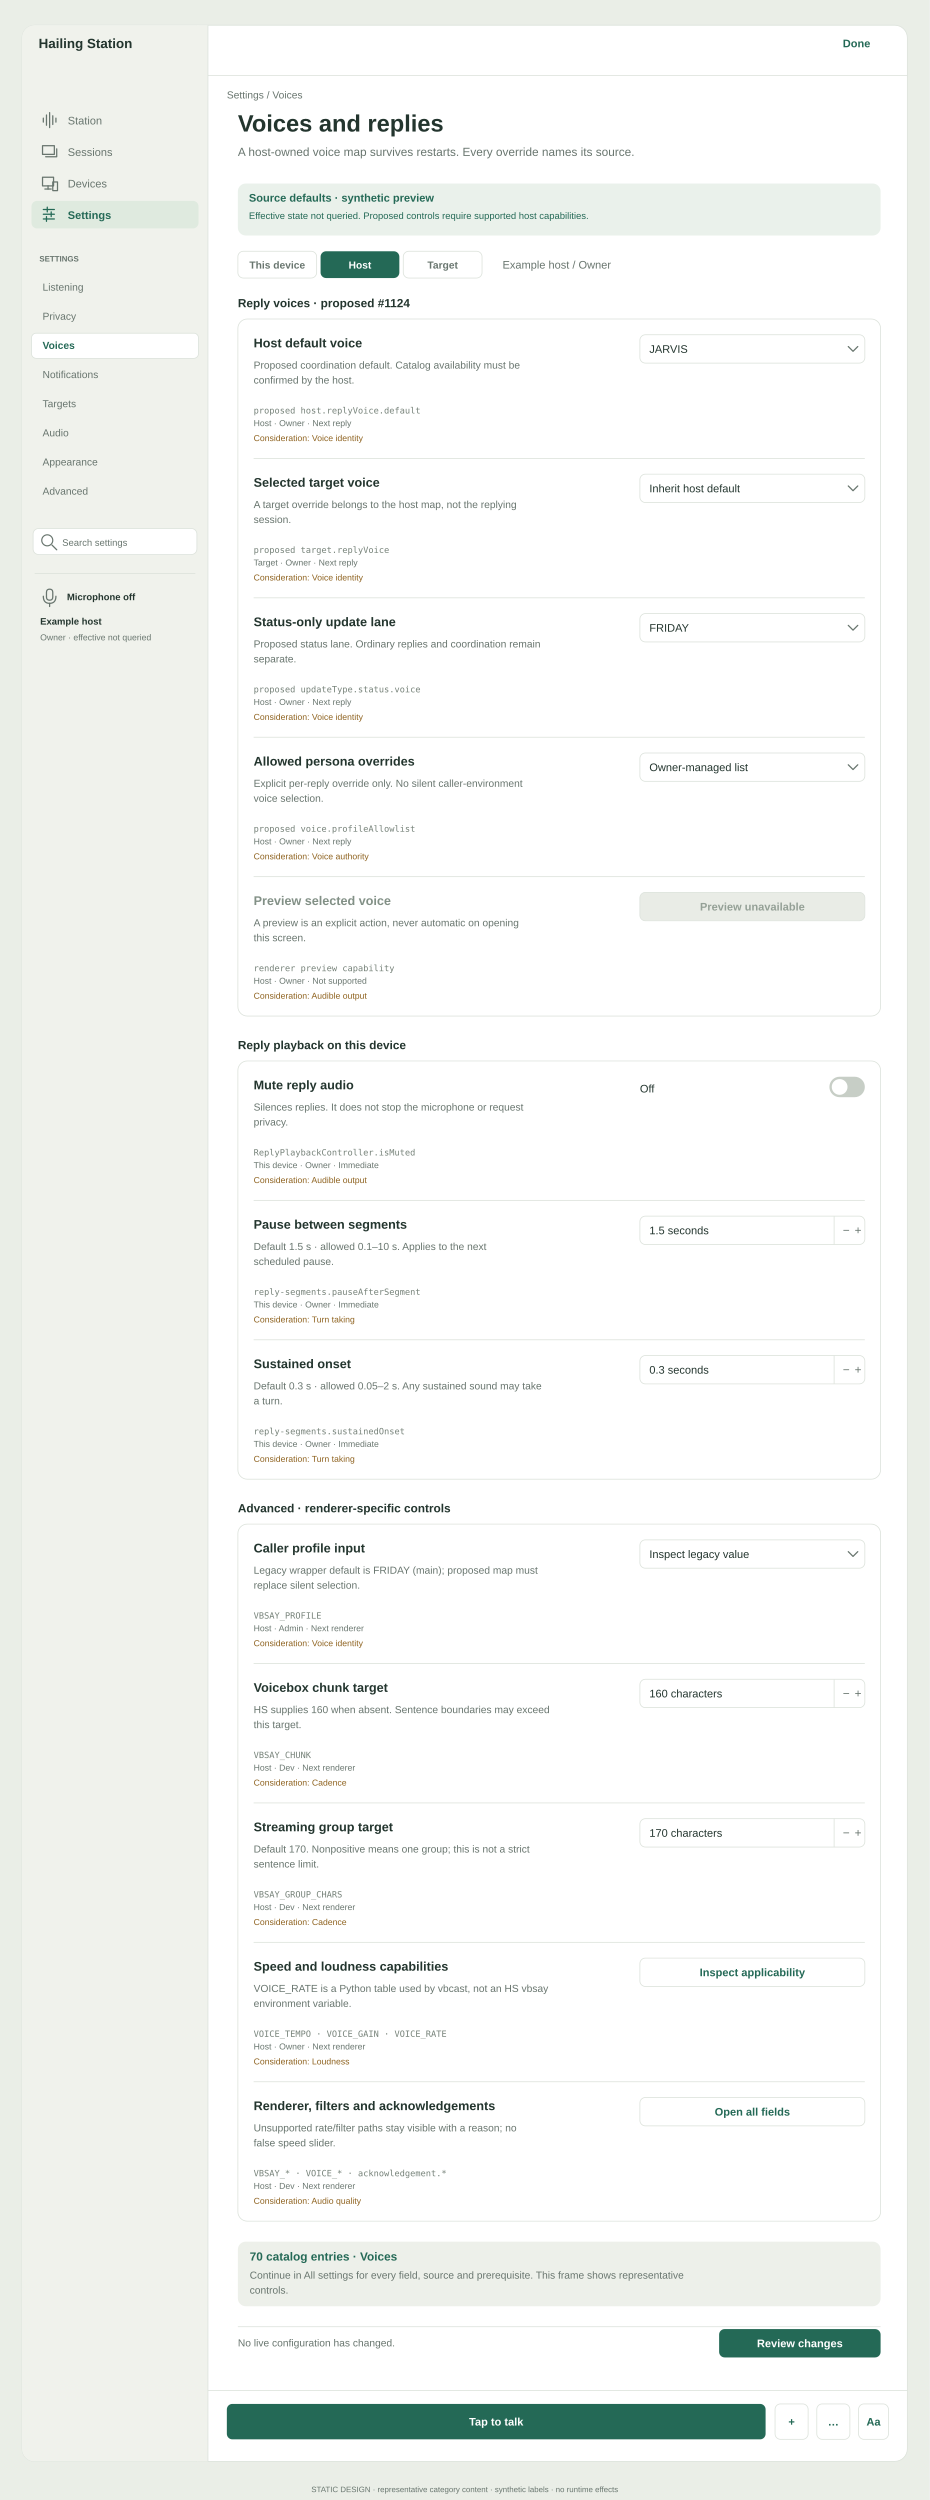
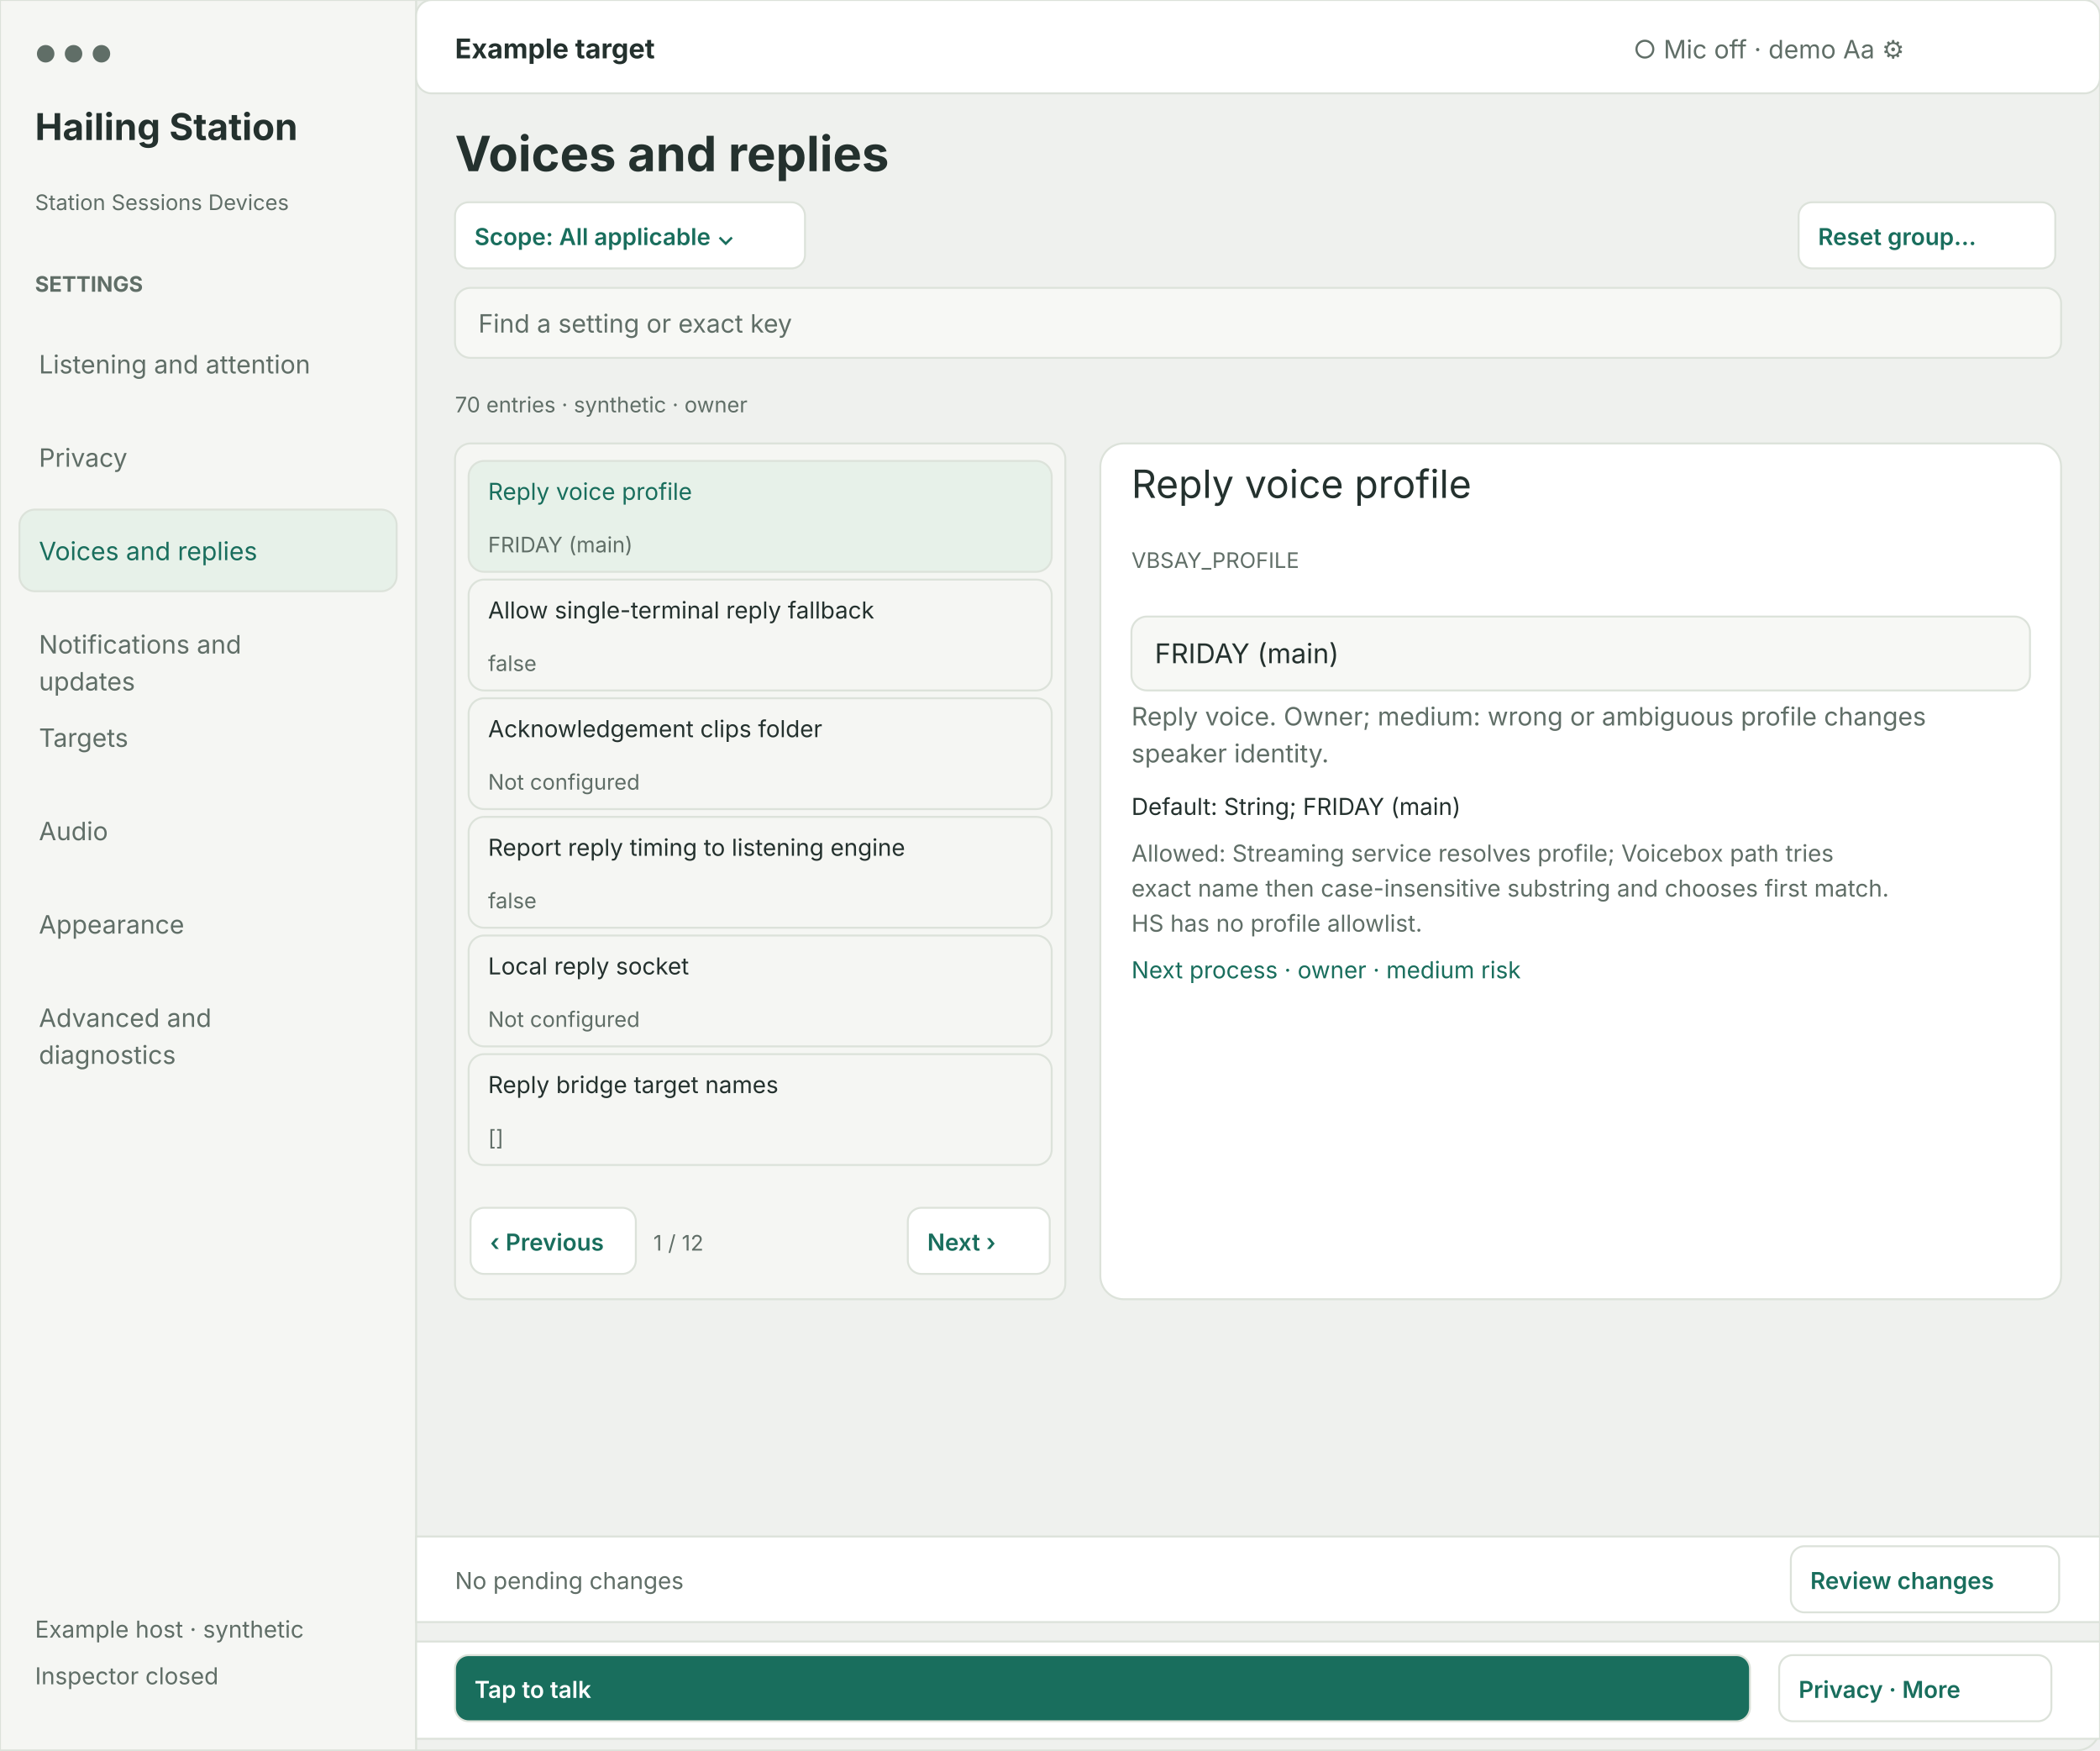
- <svg xmlns="http://www.w3.org/2000/svg" width="1180" height="3174" viewBox="0 0 1180 3174" role="img" aria-labelledby="title desc">
-   <g font-family="-apple-system, BlinkMacSystemFont, SF Pro Text, Helvetica Neue, Arial, sans-serif">
-     <rect x="0" y="0" width="1180" height="3174" rx="0" fill="#EAEEE7" />
-     <rect x="28" y="32" width="1124" height="3093" rx="16" fill="#FFFFFF" stroke="#DCE2DB" stroke-width="1" />
-     <rect x="28" y="32" width="236" height="3093" rx="16" fill="#F0F2EC" />
-     <rect x="250" y="32" width="14" height="3093" rx="0" fill="#F0F2EC" />
-     <path d="M264 32L264 3125" stroke="#DCE2DB" />
-     <text x="49" y="61" font-size="17" fill="#23352E" font-weight="650">Hailing Station</text>
-     <text x="1105" y="60" font-size="14" fill="#246956" font-weight="550" text-anchor="end">Done</text>
-     <path d="M264 96H1152" stroke="#DCE2DB" />
-     <text x="288" y="125" font-size="13" fill="#68756E" font-weight="400">Settings  /  Voices</text>
-     <path d="M55 150V155" fill="none" stroke="#68756E" stroke-width="1.6" stroke-linecap="round" stroke-linejoin="round" />
-     <path d="M59 146V159" fill="none" stroke="#68756E" stroke-width="1.6" stroke-linecap="round" stroke-linejoin="round" />
-     <path d="M63 143V162" fill="none" stroke="#68756E" stroke-width="1.6" stroke-linecap="round" stroke-linejoin="round" />
-     <path d="M67 147V158" fill="none" stroke="#68756E" stroke-width="1.6" stroke-linecap="round" stroke-linejoin="round" />
-     <path d="M71 150V155" fill="none" stroke="#68756E" stroke-width="1.6" stroke-linecap="round" stroke-linejoin="round" />
-     <text x="86" y="158" font-size="14" fill="#68756E" font-weight="400">Station</text>
-     <path d="M54 185H69V196H54Z" fill="none" stroke="#68756E" stroke-width="1.6" stroke-linecap="round" stroke-linejoin="round" />
-     <path d="M58 199H72V189" fill="none" stroke="#68756E" stroke-width="1.6" stroke-linecap="round" stroke-linejoin="round" />
-     <text x="86" y="198" font-size="14" fill="#68756E" font-weight="400">Sessions</text>
-     <path d="M54 225H68V236H54Z" fill="none" stroke="#68756E" stroke-width="1.6" stroke-linecap="round" stroke-linejoin="round" />
-     <path d="M61 236V240" fill="none" stroke="#68756E" stroke-width="1.6" stroke-linecap="round" stroke-linejoin="round" />
-     <path d="M57 240H65" fill="none" stroke="#68756E" stroke-width="1.6" stroke-linecap="round" stroke-linejoin="round" />
-     <path d="M67 231H73V242H67Z" fill="none" stroke="#68756E" stroke-width="1.6" stroke-linecap="round" stroke-linejoin="round" />
-     <text x="86" y="238" font-size="14" fill="#68756E" font-weight="400">Devices</text>
-     <rect x="40" y="255" width="212" height="35" rx="7" fill="#DFEADF" />
-     <path d="M55 266H69" fill="none" stroke="#246956" stroke-width="1.6" stroke-linecap="round" stroke-linejoin="round" />
-     <path d="M55 272H69" fill="none" stroke="#246956" stroke-width="1.6" stroke-linecap="round" stroke-linejoin="round" />
-     <path d="M55 278H69" fill="none" stroke="#246956" stroke-width="1.6" stroke-linecap="round" stroke-linejoin="round" />
-     <path d="M60 263V269" fill="none" stroke="#246956" stroke-width="1.6" stroke-linecap="round" stroke-linejoin="round" />
-     <path d="M65 269V275" fill="none" stroke="#246956" stroke-width="1.6" stroke-linecap="round" stroke-linejoin="round" />
-     <path d="M59 275V281" fill="none" stroke="#246956" stroke-width="1.6" stroke-linecap="round" stroke-linejoin="round" />
-     <text x="86" y="278" font-size="14" fill="#246956" font-weight="600">Settings</text>
-     <text x="50" y="332" font-size="10" fill="#68756E" font-weight="650">SETTINGS</text>
-     <text x="54" y="369" font-size="13" fill="#68756E" font-weight="400">Listening</text>
-     <text x="54" y="406" font-size="13" fill="#68756E" font-weight="400">Privacy</text>
-     <rect x="40" y="423" width="212" height="32" rx="6" fill="#FFFFFF" stroke="#DCE2DB" stroke-width="1" />
-     <text x="54" y="443" font-size="13" fill="#246956" font-weight="600">Voices</text>
-     <text x="54" y="480" font-size="13" fill="#68756E" font-weight="400">Notifications</text>
-     <text x="54" y="517" font-size="13" fill="#68756E" font-weight="400">Targets</text>
-     <text x="54" y="554" font-size="13" fill="#68756E" font-weight="400">Audio</text>
-     <text x="54" y="591" font-size="13" fill="#68756E" font-weight="400">Appearance</text>
-     <text x="54" y="628" font-size="13" fill="#68756E" font-weight="400">Advanced</text>
-     <rect x="42" y="671" width="208" height="33" rx="7" fill="#FFFFFF" stroke="#DCE2DB" stroke-width="1" />
-     <circle cx="60" cy="686" r="7" fill="none" stroke="#68756E" stroke-width="1.5" />
-     <path d="M66 692L72 698" fill="none" stroke="#68756E" stroke-width="1.6" stroke-linecap="round" stroke-linejoin="round" />
-     <text x="79" y="693" font-size="12" fill="#68756E" font-weight="400">Search settings</text>
-     <path d="M44 728H248" stroke="#DCE2DB" />
-     <path d="M59 752Q59 748 63 748Q67 748 67 752V758Q67 762 63 762Q59 762 59 758Z" fill="none" stroke="#68756E" stroke-width="1.6" stroke-linecap="round" stroke-linejoin="round" />
-     <path d="M55 757Q55 766 63 766Q71 766 71 757" fill="none" stroke="#68756E" stroke-width="1.6" stroke-linecap="round" stroke-linejoin="round" />
-     <path d="M63 766V770" fill="none" stroke="#68756E" stroke-width="1.6" stroke-linecap="round" stroke-linejoin="round" />
-     <text x="85" y="762" font-size="12" fill="#23352E" font-weight="550">Microphone off</text>
-     <text x="51" y="793" font-size="12" fill="#23352E" font-weight="600">Example host</text>
-     <text x="51" y="813" font-size="11" fill="#68756E" font-weight="400">Owner · effective not queried</text>
-     <path d="M264 3035H1152" stroke="#DCE2DB" />
-     <rect x="288" y="3052" width="684" height="45" rx="7" fill="#246956" />
-     <text x="630.0" y="3079.5" font-size="14" fill="#FFFFFF" font-weight="550" text-anchor="middle">Tap to talk</text>
-     <rect x="984" y="3052" width="42" height="45" rx="7" fill="#FFFFFF" stroke="#DCE2DB" stroke-width="1" />
-     <text x="1005.0" y="3079.5" font-size="14" fill="#246956" font-weight="550" text-anchor="middle">+</text>
-     <rect x="1037" y="3052" width="42" height="45" rx="7" fill="#FFFFFF" stroke="#DCE2DB" stroke-width="1" />
-     <text x="1058.0" y="3079.5" font-size="14" fill="#246956" font-weight="550" text-anchor="middle">…</text>
-     <rect x="1090" y="3052" width="38" height="45" rx="7" fill="#FFFFFF" stroke="#DCE2DB" stroke-width="1" />
-     <text x="1109.0" y="3079.5" font-size="14" fill="#246956" font-weight="550" text-anchor="middle">Aa</text>
-     <text x="302" y="167" font-size="30" fill="#23352E" font-weight="650">Voices and replies</text>
-     <text x="302" y="198" font-size="15" fill="#68756E" font-weight="400">A host-owned voice map survives restarts. Every override names its source.</text>
-     <rect x="302" y="233" width="816" height="66" rx="10" fill="#EAF1EB" />
-     <text x="316" y="256" font-size="14" fill="#246956" font-weight="600">Source defaults · synthetic preview</text>
-     <text x="316" y="278" font-size="12" fill="#246956" font-weight="400">Effective state not queried. Proposed controls require supported host capabilities.</text>
-     <rect x="302" y="319" width="100" height="34" rx="7" fill="#FFFFFF" stroke="#DCE2DB" stroke-width="1" />
-     <text x="352" y="341" font-size="13" fill="#68756E" font-weight="550" text-anchor="middle">This device</text>
-     <rect x="407" y="319" width="100" height="34" rx="7" fill="#246956" />
-     <text x="457" y="341" font-size="13" fill="#FFFFFF" font-weight="550" text-anchor="middle">Host</text>
-     <rect x="512" y="319" width="100" height="34" rx="7" fill="#FFFFFF" stroke="#DCE2DB" stroke-width="1" />
-     <text x="562" y="341" font-size="13" fill="#68756E" font-weight="550" text-anchor="middle">Target</text>
-     <text x="638" y="341" font-size="14" fill="#68756E" font-weight="400">Example host  /  Owner</text>
-     <text x="302" y="390" font-size="15" fill="#23352E" font-weight="650">Reply voices · proposed #1124</text>
-     <rect x="302" y="405" width="816" height="885" rx="12" fill="#FFFFFF" stroke="#DCE2DB" stroke-width="1" />
-     <text x="322" y="441" font-size="16" fill="#23352E" font-weight="550">Host default voice</text>
-     <text x="322" y="468" font-size="13" fill="#68756E" font-weight="400">Proposed coordination default. Catalog availability must be</text>
-     <text x="322" y="487" font-size="13" fill="#68756E" font-weight="400">confirmed by the host.</text>
-     <rect x="812.4" y="425" width="285.6" height="36" rx="7" fill="#FFFFFF" stroke="#DCE2DB" stroke-width="1" />
-     <text x="824.4" y="448" font-size="14" fill="#23352E" font-weight="500">JARVIS</text>
-     <path d="M1077.0 440L1083.0 446L1089.0 440" fill="none" stroke="#68756E" stroke-width="1.6" stroke-linecap="round" stroke-linejoin="round" />
-     <text x="322" y="525" font-size="11" fill="#758178" font-weight="400" font-family="ui-monospace, SFMono-Regular, Menlo, monospace">proposed host.replyVoice.default</text>
-     <text x="322" y="541" font-size="11" fill="#68756E" font-weight="400">Host · Owner · Next reply</text>
-     <text x="322" y="560" font-size="11" fill="#8E621F" font-weight="400">Consideration: Voice identity</text>
-     <path d="M322 582H1098" stroke="#DCE2DB" />
-     <text x="322" y="618" font-size="16" fill="#23352E" font-weight="550">Selected target voice</text>
-     <text x="322" y="645" font-size="13" fill="#68756E" font-weight="400">A target override belongs to the host map, not the replying</text>
-     <text x="322" y="664" font-size="13" fill="#68756E" font-weight="400">session.</text>
-     <rect x="812.4" y="602" width="285.6" height="36" rx="7" fill="#FFFFFF" stroke="#DCE2DB" stroke-width="1" />
-     <text x="824.4" y="625" font-size="14" fill="#23352E" font-weight="500">Inherit host default</text>
-     <path d="M1077.0 617L1083.0 623L1089.0 617" fill="none" stroke="#68756E" stroke-width="1.6" stroke-linecap="round" stroke-linejoin="round" />
-     <text x="322" y="702" font-size="11" fill="#758178" font-weight="400" font-family="ui-monospace, SFMono-Regular, Menlo, monospace">proposed target.replyVoice</text>
-     <text x="322" y="718" font-size="11" fill="#68756E" font-weight="400">Target · Owner · Next reply</text>
-     <text x="322" y="737" font-size="11" fill="#8E621F" font-weight="400">Consideration: Voice identity</text>
-     <path d="M322 759H1098" stroke="#DCE2DB" />
-     <text x="322" y="795" font-size="16" fill="#23352E" font-weight="550">Status-only update lane</text>
-     <text x="322" y="822" font-size="13" fill="#68756E" font-weight="400">Proposed status lane. Ordinary replies and coordination remain</text>
-     <text x="322" y="841" font-size="13" fill="#68756E" font-weight="400">separate.</text>
-     <rect x="812.4" y="779" width="285.6" height="36" rx="7" fill="#FFFFFF" stroke="#DCE2DB" stroke-width="1" />
-     <text x="824.4" y="802" font-size="14" fill="#23352E" font-weight="500">FRIDAY</text>
-     <path d="M1077.0 794L1083.0 800L1089.0 794" fill="none" stroke="#68756E" stroke-width="1.6" stroke-linecap="round" stroke-linejoin="round" />
-     <text x="322" y="879" font-size="11" fill="#758178" font-weight="400" font-family="ui-monospace, SFMono-Regular, Menlo, monospace">proposed updateType.status.voice</text>
-     <text x="322" y="895" font-size="11" fill="#68756E" font-weight="400">Host · Owner · Next reply</text>
-     <text x="322" y="914" font-size="11" fill="#8E621F" font-weight="400">Consideration: Voice identity</text>
-     <path d="M322 936H1098" stroke="#DCE2DB" />
-     <text x="322" y="972" font-size="16" fill="#23352E" font-weight="550">Allowed persona overrides</text>
-     <text x="322" y="999" font-size="13" fill="#68756E" font-weight="400">Explicit per-reply override only. No silent caller-environment</text>
-     <text x="322" y="1018" font-size="13" fill="#68756E" font-weight="400">voice selection.</text>
-     <rect x="812.4" y="956" width="285.6" height="36" rx="7" fill="#FFFFFF" stroke="#DCE2DB" stroke-width="1" />
-     <text x="824.4" y="979" font-size="14" fill="#23352E" font-weight="500">Owner-managed list</text>
-     <path d="M1077.0 971L1083.0 977L1089.0 971" fill="none" stroke="#68756E" stroke-width="1.6" stroke-linecap="round" stroke-linejoin="round" />
-     <text x="322" y="1056" font-size="11" fill="#758178" font-weight="400" font-family="ui-monospace, SFMono-Regular, Menlo, monospace">proposed voice.profileAllowlist</text>
-     <text x="322" y="1072" font-size="11" fill="#68756E" font-weight="400">Host · Owner · Next reply</text>
-     <text x="322" y="1091" font-size="11" fill="#8E621F" font-weight="400">Consideration: Voice authority</text>
-     <path d="M322 1113H1098" stroke="#DCE2DB" />
-     <text x="322" y="1149" font-size="16" fill="#829086" font-weight="550">Preview selected voice</text>
-     <text x="322" y="1176" font-size="13" fill="#68756E" font-weight="400">A preview is an explicit action, never automatic on opening</text>
-     <text x="322" y="1195" font-size="13" fill="#68756E" font-weight="400">this screen.</text>
-     <rect x="812.4" y="1133" width="285.6" height="36" rx="7" fill="#E9ECE6" stroke="#DCE2DB" stroke-width="1" />
-     <text x="955.2" y="1156.0" font-size="14" fill="#94A096" font-weight="550" text-anchor="middle">Preview unavailable</text>
-     <text x="322" y="1233" font-size="11" fill="#758178" font-weight="400" font-family="ui-monospace, SFMono-Regular, Menlo, monospace">renderer preview capability</text>
-     <text x="322" y="1249" font-size="11" fill="#68756E" font-weight="400">Host · Owner · Not supported</text>
-     <text x="322" y="1268" font-size="11" fill="#8E621F" font-weight="400">Consideration: Audible output</text>
-     <text x="302" y="1332" font-size="15" fill="#23352E" font-weight="650">Reply playback on this device</text>
-     <rect x="302" y="1347" width="816" height="531" rx="12" fill="#FFFFFF" stroke="#DCE2DB" stroke-width="1" />
-     <text x="322" y="1383" font-size="16" fill="#23352E" font-weight="550">Mute reply audio</text>
-     <text x="322" y="1410" font-size="13" fill="#68756E" font-weight="400">Silences replies. It does not stop the microphone or request</text>
-     <text x="322" y="1429" font-size="13" fill="#68756E" font-weight="400">privacy.</text>
-     <text x="812.4" y="1387" font-size="14" fill="#23352E" font-weight="400">Off</text>
-     <rect x="1053.0" y="1367" width="45" height="26" rx="13" fill="#C7CEC6" />
-     <circle cx="1066.0" cy="1380" r="10" fill="#FFFFFF" />
-     <text x="322" y="1467" font-size="11" fill="#758178" font-weight="400" font-family="ui-monospace, SFMono-Regular, Menlo, monospace">ReplyPlaybackController.isMuted</text>
-     <text x="322" y="1483" font-size="11" fill="#68756E" font-weight="400">This device · Owner · Immediate</text>
-     <text x="322" y="1502" font-size="11" fill="#8E621F" font-weight="400">Consideration: Audible output</text>
-     <path d="M322 1524H1098" stroke="#DCE2DB" />
-     <text x="322" y="1560" font-size="16" fill="#23352E" font-weight="550">Pause between segments</text>
-     <text x="322" y="1587" font-size="13" fill="#68756E" font-weight="400">Default 1.5 s · allowed 0.1–10 s. Applies to the next</text>
-     <text x="322" y="1606" font-size="13" fill="#68756E" font-weight="400">scheduled pause.</text>
-     <rect x="812.4" y="1544" width="285.6" height="36" rx="7" fill="#FFFFFF" stroke="#DCE2DB" stroke-width="1" />
-     <text x="824.4" y="1567" font-size="14" fill="#23352E" font-weight="500">1.5 seconds</text>
-     <path d="M1059.0 1544L1059.0 1580" stroke="#DCE2DB" />
-     <text x="1070.0" y="1567" font-size="15" fill="#68756E" font-weight="400">−</text>
-     <text x="1085.0" y="1567" font-size="15" fill="#68756E" font-weight="400">+</text>
-     <text x="322" y="1644" font-size="11" fill="#758178" font-weight="400" font-family="ui-monospace, SFMono-Regular, Menlo, monospace">reply-segments.pauseAfterSegment</text>
-     <text x="322" y="1660" font-size="11" fill="#68756E" font-weight="400">This device · Owner · Immediate</text>
-     <text x="322" y="1679" font-size="11" fill="#8E621F" font-weight="400">Consideration: Turn taking</text>
-     <path d="M322 1701H1098" stroke="#DCE2DB" />
-     <text x="322" y="1737" font-size="16" fill="#23352E" font-weight="550">Sustained onset</text>
-     <text x="322" y="1764" font-size="13" fill="#68756E" font-weight="400">Default 0.3 s · allowed 0.05–2 s. Any sustained sound may take</text>
-     <text x="322" y="1783" font-size="13" fill="#68756E" font-weight="400">a turn.</text>
-     <rect x="812.4" y="1721" width="285.6" height="36" rx="7" fill="#FFFFFF" stroke="#DCE2DB" stroke-width="1" />
-     <text x="824.4" y="1744" font-size="14" fill="#23352E" font-weight="500">0.3 seconds</text>
-     <path d="M1059.0 1721L1059.0 1757" stroke="#DCE2DB" />
-     <text x="1070.0" y="1744" font-size="15" fill="#68756E" font-weight="400">−</text>
-     <text x="1085.0" y="1744" font-size="15" fill="#68756E" font-weight="400">+</text>
-     <text x="322" y="1821" font-size="11" fill="#758178" font-weight="400" font-family="ui-monospace, SFMono-Regular, Menlo, monospace">reply-segments.sustainedOnset</text>
-     <text x="322" y="1837" font-size="11" fill="#68756E" font-weight="400">This device · Owner · Immediate</text>
-     <text x="322" y="1856" font-size="11" fill="#8E621F" font-weight="400">Consideration: Turn taking</text>
-     <text x="302" y="1920" font-size="15" fill="#23352E" font-weight="650">Advanced · renderer-specific controls</text>
-     <rect x="302" y="1935" width="816" height="885" rx="12" fill="#FFFFFF" stroke="#DCE2DB" stroke-width="1" />
-     <text x="322" y="1971" font-size="16" fill="#23352E" font-weight="550">Caller profile input</text>
-     <text x="322" y="1998" font-size="13" fill="#68756E" font-weight="400">Legacy wrapper default is FRIDAY (main); proposed map must</text>
-     <text x="322" y="2017" font-size="13" fill="#68756E" font-weight="400">replace silent selection.</text>
-     <rect x="812.4" y="1955" width="285.6" height="36" rx="7" fill="#FFFFFF" stroke="#DCE2DB" stroke-width="1" />
-     <text x="824.4" y="1978" font-size="14" fill="#23352E" font-weight="500">Inspect legacy value</text>
-     <path d="M1077.0 1970L1083.0 1976L1089.0 1970" fill="none" stroke="#68756E" stroke-width="1.6" stroke-linecap="round" stroke-linejoin="round" />
-     <text x="322" y="2055" font-size="11" fill="#758178" font-weight="400" font-family="ui-monospace, SFMono-Regular, Menlo, monospace">VBSAY_PROFILE</text>
-     <text x="322" y="2071" font-size="11" fill="#68756E" font-weight="400">Host · Admin · Next renderer</text>
-     <text x="322" y="2090" font-size="11" fill="#8E621F" font-weight="400">Consideration: Voice identity</text>
-     <path d="M322 2112H1098" stroke="#DCE2DB" />
-     <text x="322" y="2148" font-size="16" fill="#23352E" font-weight="550">Voicebox chunk target</text>
-     <text x="322" y="2175" font-size="13" fill="#68756E" font-weight="400">HS supplies 160 when absent. Sentence boundaries may exceed</text>
-     <text x="322" y="2194" font-size="13" fill="#68756E" font-weight="400">this target.</text>
-     <rect x="812.4" y="2132" width="285.6" height="36" rx="7" fill="#FFFFFF" stroke="#DCE2DB" stroke-width="1" />
-     <text x="824.4" y="2155" font-size="14" fill="#23352E" font-weight="500">160 characters</text>
-     <path d="M1059.0 2132L1059.0 2168" stroke="#DCE2DB" />
-     <text x="1070.0" y="2155" font-size="15" fill="#68756E" font-weight="400">−</text>
-     <text x="1085.0" y="2155" font-size="15" fill="#68756E" font-weight="400">+</text>
-     <text x="322" y="2232" font-size="11" fill="#758178" font-weight="400" font-family="ui-monospace, SFMono-Regular, Menlo, monospace">VBSAY_CHUNK</text>
-     <text x="322" y="2248" font-size="11" fill="#68756E" font-weight="400">Host · Dev · Next renderer</text>
-     <text x="322" y="2267" font-size="11" fill="#8E621F" font-weight="400">Consideration: Cadence</text>
-     <path d="M322 2289H1098" stroke="#DCE2DB" />
-     <text x="322" y="2325" font-size="16" fill="#23352E" font-weight="550">Streaming group target</text>
-     <text x="322" y="2352" font-size="13" fill="#68756E" font-weight="400">Default 170. Nonpositive means one group; this is not a strict</text>
-     <text x="322" y="2371" font-size="13" fill="#68756E" font-weight="400">sentence limit.</text>
-     <rect x="812.4" y="2309" width="285.6" height="36" rx="7" fill="#FFFFFF" stroke="#DCE2DB" stroke-width="1" />
-     <text x="824.4" y="2332" font-size="14" fill="#23352E" font-weight="500">170 characters</text>
-     <path d="M1059.0 2309L1059.0 2345" stroke="#DCE2DB" />
-     <text x="1070.0" y="2332" font-size="15" fill="#68756E" font-weight="400">−</text>
-     <text x="1085.0" y="2332" font-size="15" fill="#68756E" font-weight="400">+</text>
-     <text x="322" y="2409" font-size="11" fill="#758178" font-weight="400" font-family="ui-monospace, SFMono-Regular, Menlo, monospace">VBSAY_GROUP_CHARS</text>
-     <text x="322" y="2425" font-size="11" fill="#68756E" font-weight="400">Host · Dev · Next renderer</text>
-     <text x="322" y="2444" font-size="11" fill="#8E621F" font-weight="400">Consideration: Cadence</text>
-     <path d="M322 2466H1098" stroke="#DCE2DB" />
-     <text x="322" y="2502" font-size="16" fill="#23352E" font-weight="550">Speed and loudness capabilities</text>
-     <text x="322" y="2529" font-size="13" fill="#68756E" font-weight="400">VOICE_RATE is a Python table used by vbcast, not an HS vbsay</text>
-     <text x="322" y="2548" font-size="13" fill="#68756E" font-weight="400">environment variable.</text>
-     <rect x="812.4" y="2486" width="285.6" height="36" rx="7" fill="#FFFFFF" stroke="#DCE2DB" stroke-width="1" />
-     <text x="955.2" y="2509.0" font-size="14" fill="#246956" font-weight="550" text-anchor="middle">Inspect applicability</text>
-     <text x="322" y="2586" font-size="11" fill="#758178" font-weight="400" font-family="ui-monospace, SFMono-Regular, Menlo, monospace">VOICE_TEMPO · VOICE_GAIN · VOICE_RATE</text>
-     <text x="322" y="2602" font-size="11" fill="#68756E" font-weight="400">Host · Owner · Next renderer</text>
-     <text x="322" y="2621" font-size="11" fill="#8E621F" font-weight="400">Consideration: Loudness</text>
-     <path d="M322 2643H1098" stroke="#DCE2DB" />
-     <text x="322" y="2679" font-size="16" fill="#23352E" font-weight="550">Renderer, filters and acknowledgements</text>
-     <text x="322" y="2706" font-size="13" fill="#68756E" font-weight="400">Unsupported rate/filter paths stay visible with a reason; no</text>
-     <text x="322" y="2725" font-size="13" fill="#68756E" font-weight="400">false speed slider.</text>
-     <rect x="812.4" y="2663" width="285.6" height="36" rx="7" fill="#FFFFFF" stroke="#DCE2DB" stroke-width="1" />
-     <text x="955.2" y="2686.0" font-size="14" fill="#246956" font-weight="550" text-anchor="middle">Open all fields</text>
-     <text x="322" y="2763" font-size="11" fill="#758178" font-weight="400" font-family="ui-monospace, SFMono-Regular, Menlo, monospace">VBSAY_* · VOICE_* · acknowledgement.*</text>
-     <text x="322" y="2779" font-size="11" fill="#68756E" font-weight="400">Host · Dev · Next renderer</text>
-     <text x="322" y="2798" font-size="11" fill="#8E621F" font-weight="400">Consideration: Audio quality</text>
-     <rect x="302" y="2846" width="816" height="82" rx="10" fill="#EDF0EA" />
-     <text x="317" y="2870" font-size="15" fill="#246956" font-weight="600">70 catalog entries · Voices</text>
-     <text x="317" y="2893" font-size="13" fill="#68756E" font-weight="400">Continue in All settings for every field, source and prerequisite. This frame shows representative</text>
-     <text x="317" y="2912" font-size="13" fill="#68756E" font-weight="400">controls.</text>
-     <path d="M302 2954H1118" stroke="#DCE2DB" />
-     <text x="302" y="2979" font-size="13" fill="#68756E" font-weight="400">No live configuration has changed.</text>
-     <rect x="913" y="2957" width="205" height="36" rx="7" fill="#246956" />
-     <text x="1015.5" y="2980.0" font-size="14" fill="#FFFFFF" font-weight="550" text-anchor="middle">Review changes</text>
-     <text x="590.0" y="3164" font-size="10" fill="#68756E" font-weight="400" text-anchor="middle">STATIC DESIGN · representative category content · synthetic labels · no runtime effects</text>
+ <svg xmlns="http://www.w3.org/2000/svg" width="1080" height="900" viewBox="0 0 1080 900" role="img" aria-labelledby="title desc">
+   <g font-family="-apple-system,BlinkMacSystemFont,Segoe UI,sans-serif">
+     <rect x="0" y="0" width="1080" height="900" rx="12" fill="#eff1ee" stroke="#dce2da" />
+     <rect x="0" y="0" width="214" height="900" rx="0" fill="#f5f6f3" stroke="#dce2da" />
+     <text x="18" y="32" font-size="12" fill="#606e67" font-weight="400">● ● ●</text>
+     <text x="18" y="72" font-size="19" fill="#24312e" font-weight="650">Hailing Station</text>
+     <text x="18" y="108" font-size="11" fill="#606e67" font-weight="400">Station     Sessions     Devices</text>
+     <text x="18" y="150" font-size="11" fill="#606e67" font-weight="650">SETTINGS</text>
+     <text x="20" y="192" font-size="13" fill="#606e67" font-weight="400">Listening and attention</text>
+     <text x="20" y="240" font-size="13" fill="#606e67" font-weight="400">Privacy</text>
+     <rect x="10" y="262" width="194" height="42" rx="8" fill="#e7f1e9" stroke="#dce2da" />
+     <text x="20" y="288" font-size="13" fill="#196e5d" font-weight="400">Voices and replies</text>
+     <text x="20" y="336" font-size="13" fill="#606e67" font-weight="400">Notifications and</text>
+     <text x="20" y="355" font-size="13" fill="#606e67" font-weight="400">updates</text>
+     <text x="20" y="384" font-size="13" fill="#606e67" font-weight="400">Targets</text>
+     <text x="20" y="432" font-size="13" fill="#606e67" font-weight="400">Audio</text>
+     <text x="20" y="480" font-size="13" fill="#606e67" font-weight="400">Appearance</text>
+     <text x="20" y="528" font-size="13" fill="#606e67" font-weight="400">Advanced and</text>
+     <text x="20" y="547" font-size="13" fill="#606e67" font-weight="400">diagnostics</text>
+     <text x="18" y="842" font-size="12" fill="#606e67" font-weight="400">Example host · synthetic</text>
+     <text x="18" y="866" font-size="12" fill="#606e67" font-weight="400">Inspector closed</text>
+     <rect x="214" y="0" width="866" height="48" rx="8" fill="#fff" stroke="#dce2da" />
+     <text x="234" y="30" font-size="14" fill="#24312e" font-weight="650">Example target</text>
+     <text x="840" y="30" font-size="13" fill="#606e67" font-weight="400">○ Mic off · demo    Aa   ⚙</text>
+     <text x="234" y="88" font-size="25" fill="#24312e" font-weight="650">Voices and replies</text>
+     <rect x="234" y="104" width="180" height="34" rx="7" fill="#fff" stroke="#dce2da" />
+     <text x="244" y="126" font-size="12" fill="#196e5d" font-weight="600">Scope: All applicable ⌄</text>
+     <rect x="925" y="104" width="132" height="34" rx="7" fill="#fff" stroke="#dce2da" />
+     <text x="935" y="126" font-size="12" fill="#196e5d" font-weight="600">Reset group…</text>
+     <rect x="234" y="148" width="826" height="36" rx="8" fill="#f7f8f5" stroke="#dce2da" />
+     <text x="246" y="171" font-size="13" fill="#606e67" font-weight="400">Find a setting or exact key</text>
+     <text x="234" y="212" font-size="11" fill="#606e67" font-weight="400">70 entries · synthetic · owner</text>
+     <rect x="234" y="228" width="313.88" height="440" rx="8" fill="#f5f6f3" stroke="#dce2da" />
+     <rect x="241" y="237" width="299.88" height="57" rx="8" fill="#e7f1e9" stroke="#dce2da" />
+     <text x="251" y="257" font-size="12" fill="#196e5d" font-weight="400">Reply voice profile</text>
+     <text x="251" y="284" font-size="11" fill="#606e67" font-weight="400">FRIDAY (main)</text>
+     <rect x="241" y="298" width="299.88" height="57" rx="8" fill="#f5f6f3" stroke="#dce2da" />
+     <text x="251" y="318" font-size="12" fill="#24312e" font-weight="400">Allow single-terminal reply fallback</text>
+     <text x="251" y="345" font-size="11" fill="#606e67" font-weight="400">false</text>
+     <rect x="241" y="359" width="299.88" height="57" rx="8" fill="#f5f6f3" stroke="#dce2da" />
+     <text x="251" y="379" font-size="12" fill="#24312e" font-weight="400">Acknowledgement clips folder</text>
+     <text x="251" y="406" font-size="11" fill="#606e67" font-weight="400">Not configured</text>
+     <rect x="241" y="420" width="299.88" height="57" rx="8" fill="#f5f6f3" stroke="#dce2da" />
+     <text x="251" y="440" font-size="12" fill="#24312e" font-weight="400">Report reply timing to listening engine</text>
+     <text x="251" y="467" font-size="11" fill="#606e67" font-weight="400">false</text>
+     <rect x="241" y="481" width="299.88" height="57" rx="8" fill="#f5f6f3" stroke="#dce2da" />
+     <text x="251" y="501" font-size="12" fill="#24312e" font-weight="400">Local reply socket</text>
+     <text x="251" y="528" font-size="11" fill="#606e67" font-weight="400">Not configured</text>
+     <rect x="241" y="542" width="299.88" height="57" rx="8" fill="#f5f6f3" stroke="#dce2da" />
+     <text x="251" y="562" font-size="12" fill="#24312e" font-weight="400">Reply bridge target names</text>
+     <text x="251" y="589" font-size="11" fill="#606e67" font-weight="400">[]</text>
+     <rect x="242" y="621" width="85" height="34" rx="7" fill="#fff" stroke="#dce2da" />
+     <text x="252" y="643" font-size="12" fill="#196e5d" font-weight="600">‹ Previous</text>
+     <text x="336" y="643" font-size="11" fill="#606e67" font-weight="400">1 / 12</text>
+     <rect x="466.88" y="621" width="73" height="34" rx="7" fill="#fff" stroke="#dce2da" />
+     <text x="476.88" y="643" font-size="12" fill="#196e5d" font-weight="600">Next ›</text>
+     <rect x="565.88" y="228" width="494.12" height="440" rx="12" fill="#fff" stroke="#dce2da" />
+     <text x="581.88" y="256" font-size="20" fill="#24312e" font-weight="400">Reply voice profile</text>
+     <text x="581.88" y="292" font-size="11" fill="#606e67" font-weight="400">VBSAY_PROFILE</text>
+     <rect x="581.88" y="317" width="462.12" height="38" rx="8" fill="#f7f8f5" stroke="#dce2da" />
+     <text x="593.88" y="341" font-size="14" fill="#24312e" font-weight="400">FRIDAY (main)</text>
+     <text x="581.88" y="373" font-size="13" fill="#606e67" font-weight="400">Reply voice. Owner; medium: wrong or ambiguous profile changes</text>
+     <text x="581.88" y="392" font-size="13" fill="#606e67" font-weight="400">speaker identity.</text>
+     <text x="581.88" y="419" font-size="12" fill="#24312e" font-weight="400">Default: String; FRIDAY (main)</text>
+     <text x="581.88" y="443" font-size="12" fill="#606e67" font-weight="400">Allowed: Streaming service resolves profile; Voicebox path tries</text>
+     <text x="581.88" y="461" font-size="12" fill="#606e67" font-weight="400">exact name then case-insensitive substring and chooses first match.</text>
+     <text x="581.88" y="479" font-size="12" fill="#606e67" font-weight="400">HS has no profile allowlist.</text>
+     <text x="581.88" y="503" font-size="12" fill="#196e5d" font-weight="400">Next process · owner · medium risk</text>
+     <rect x="214" y="790" width="866" height="44" rx="0" fill="#fff" stroke="#dce2da" />
+     <text x="234" y="817" font-size="12" fill="#606e67" font-weight="400">No pending changes</text>
+     <rect x="921" y="795" width="138" height="34" rx="7" fill="#fff" stroke="#dce2da" />
+     <text x="931" y="817" font-size="12" fill="#196e5d" font-weight="600">Review changes</text>
+     <rect x="214" y="844" width="866" height="50" rx="0" fill="#fff" stroke="#dce2da" />
+     <rect x="234" y="851" width="666" height="34" rx="7" fill="#196e5d" stroke="#dce2da" />
+     <text x="244" y="873" font-size="12" fill="#fff" font-weight="600">Tap to talk</text>
+     <rect x="915" y="851" width="140" height="34" rx="7" fill="#fff" stroke="#dce2da" />
+     <text x="925" y="873" font-size="12" fill="#196e5d" font-weight="600">Privacy · More</text>
  </g>
</svg>
